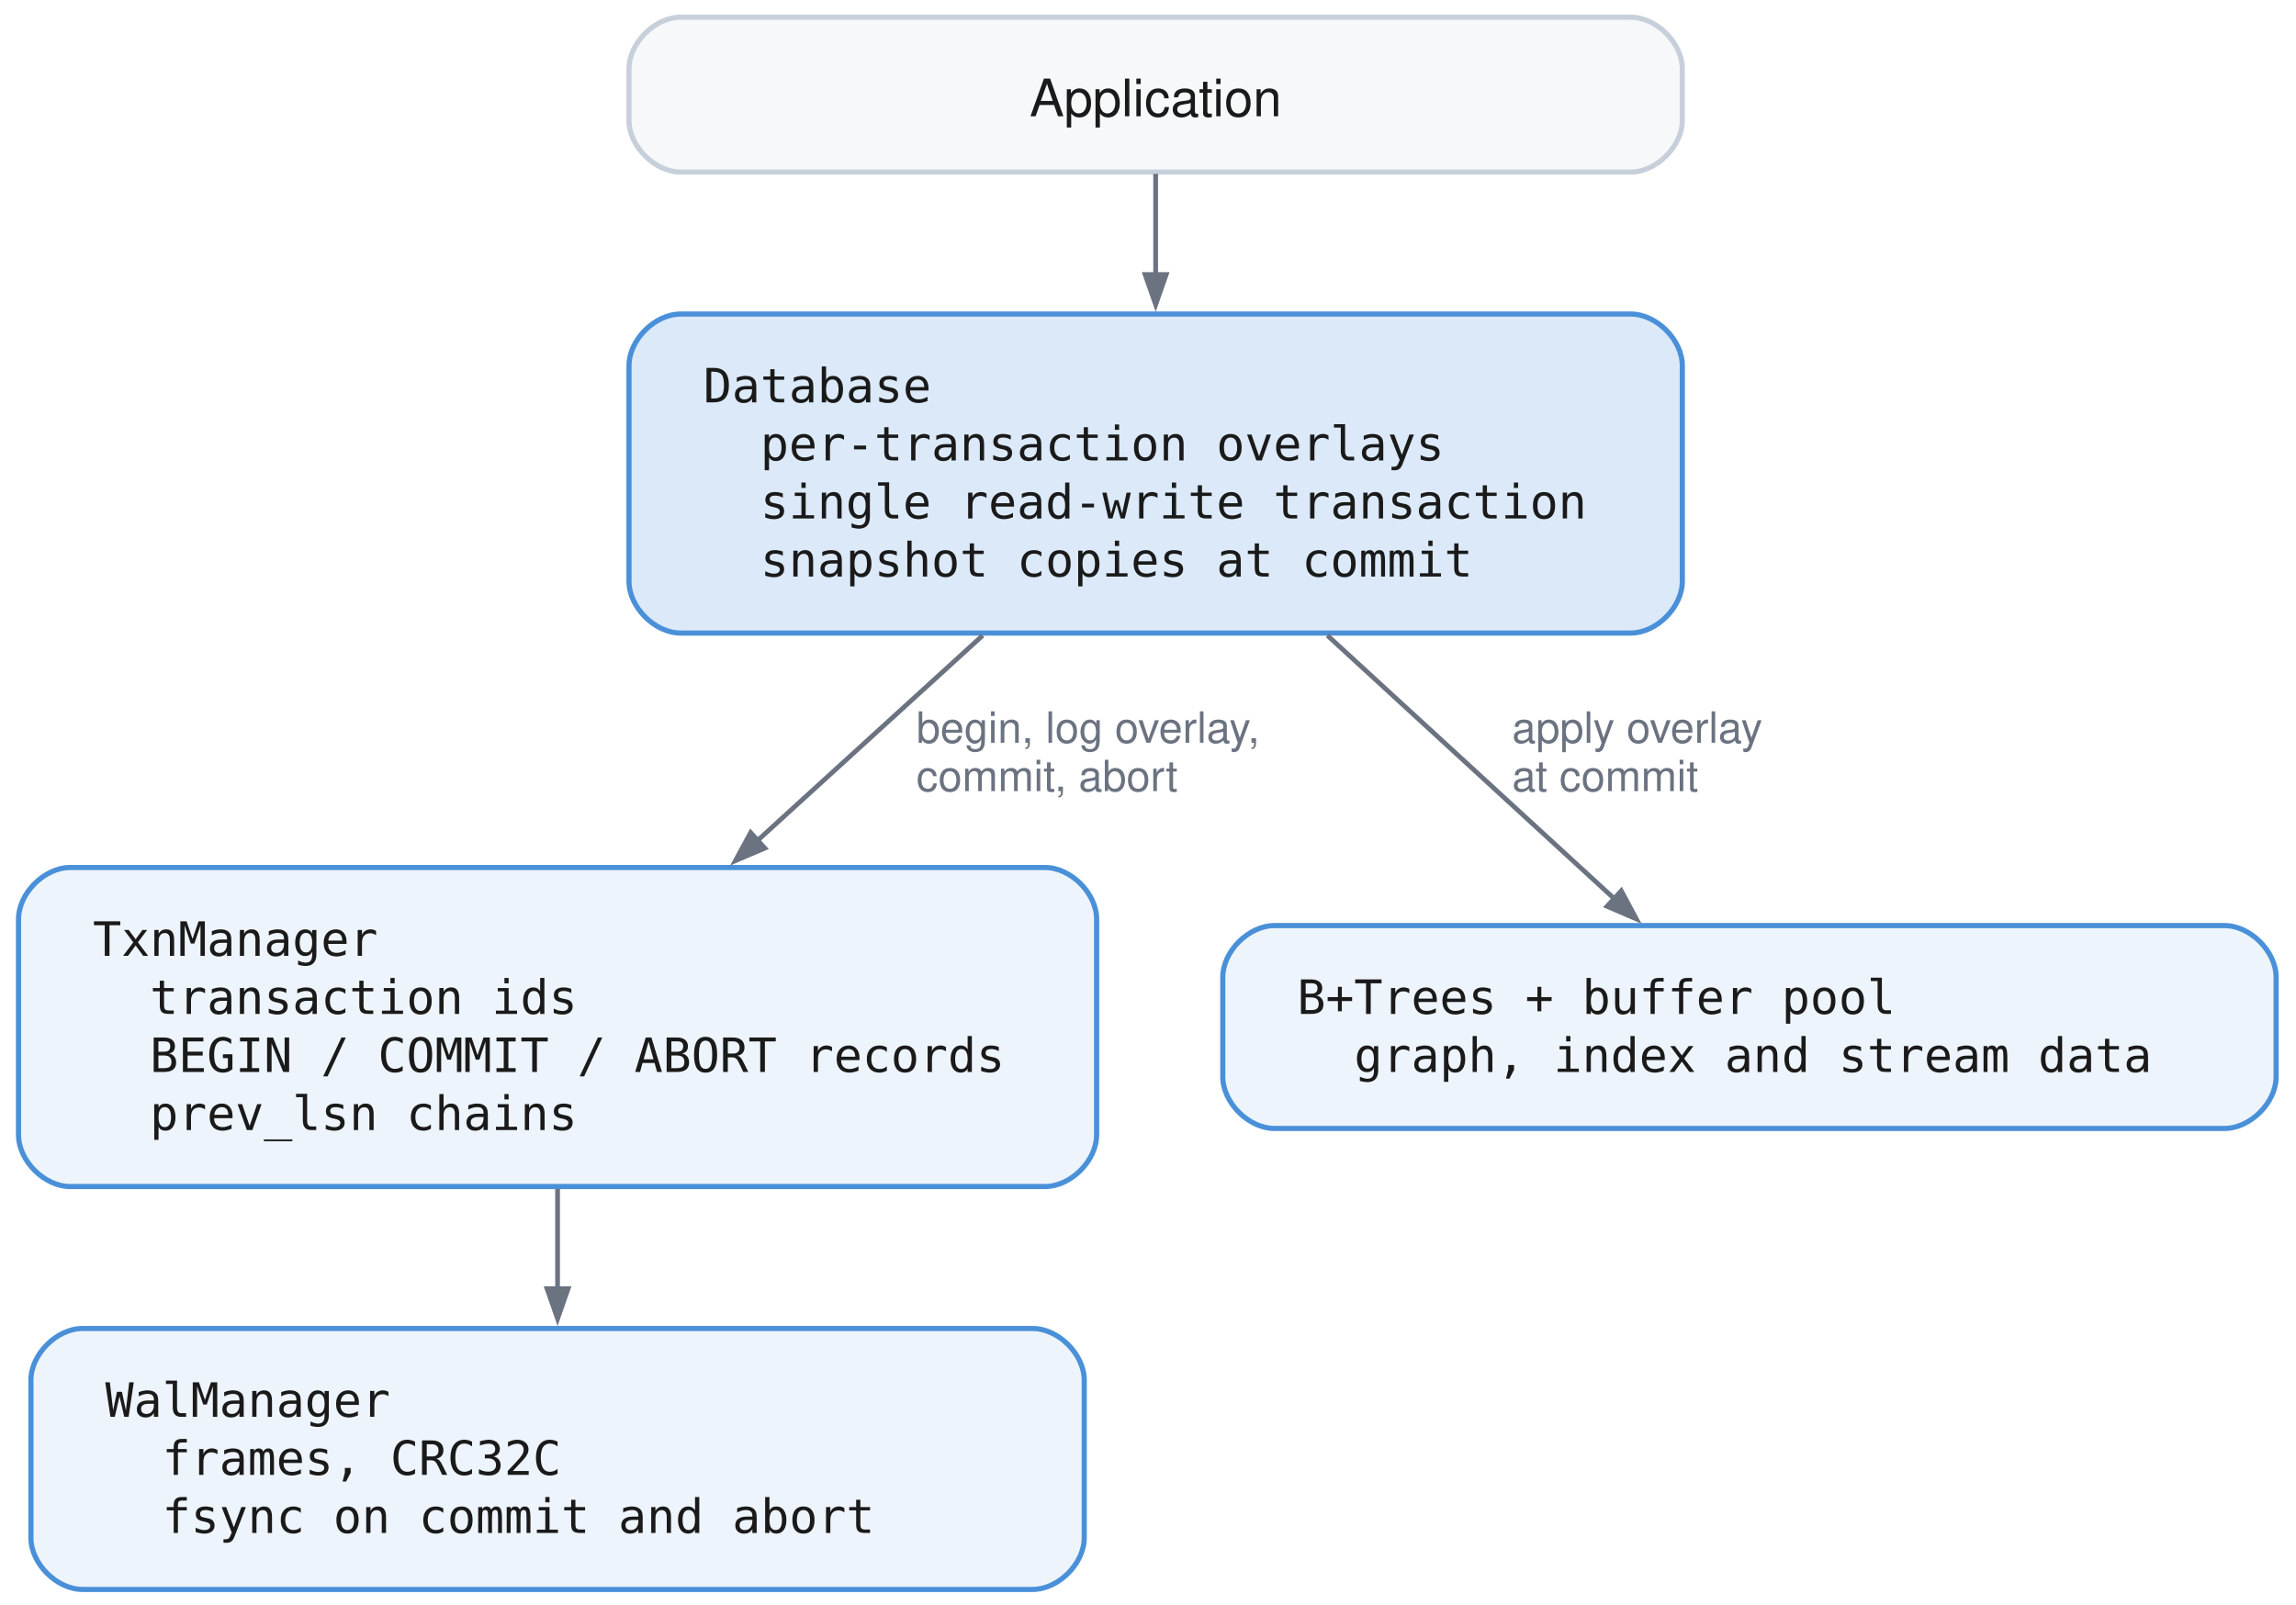
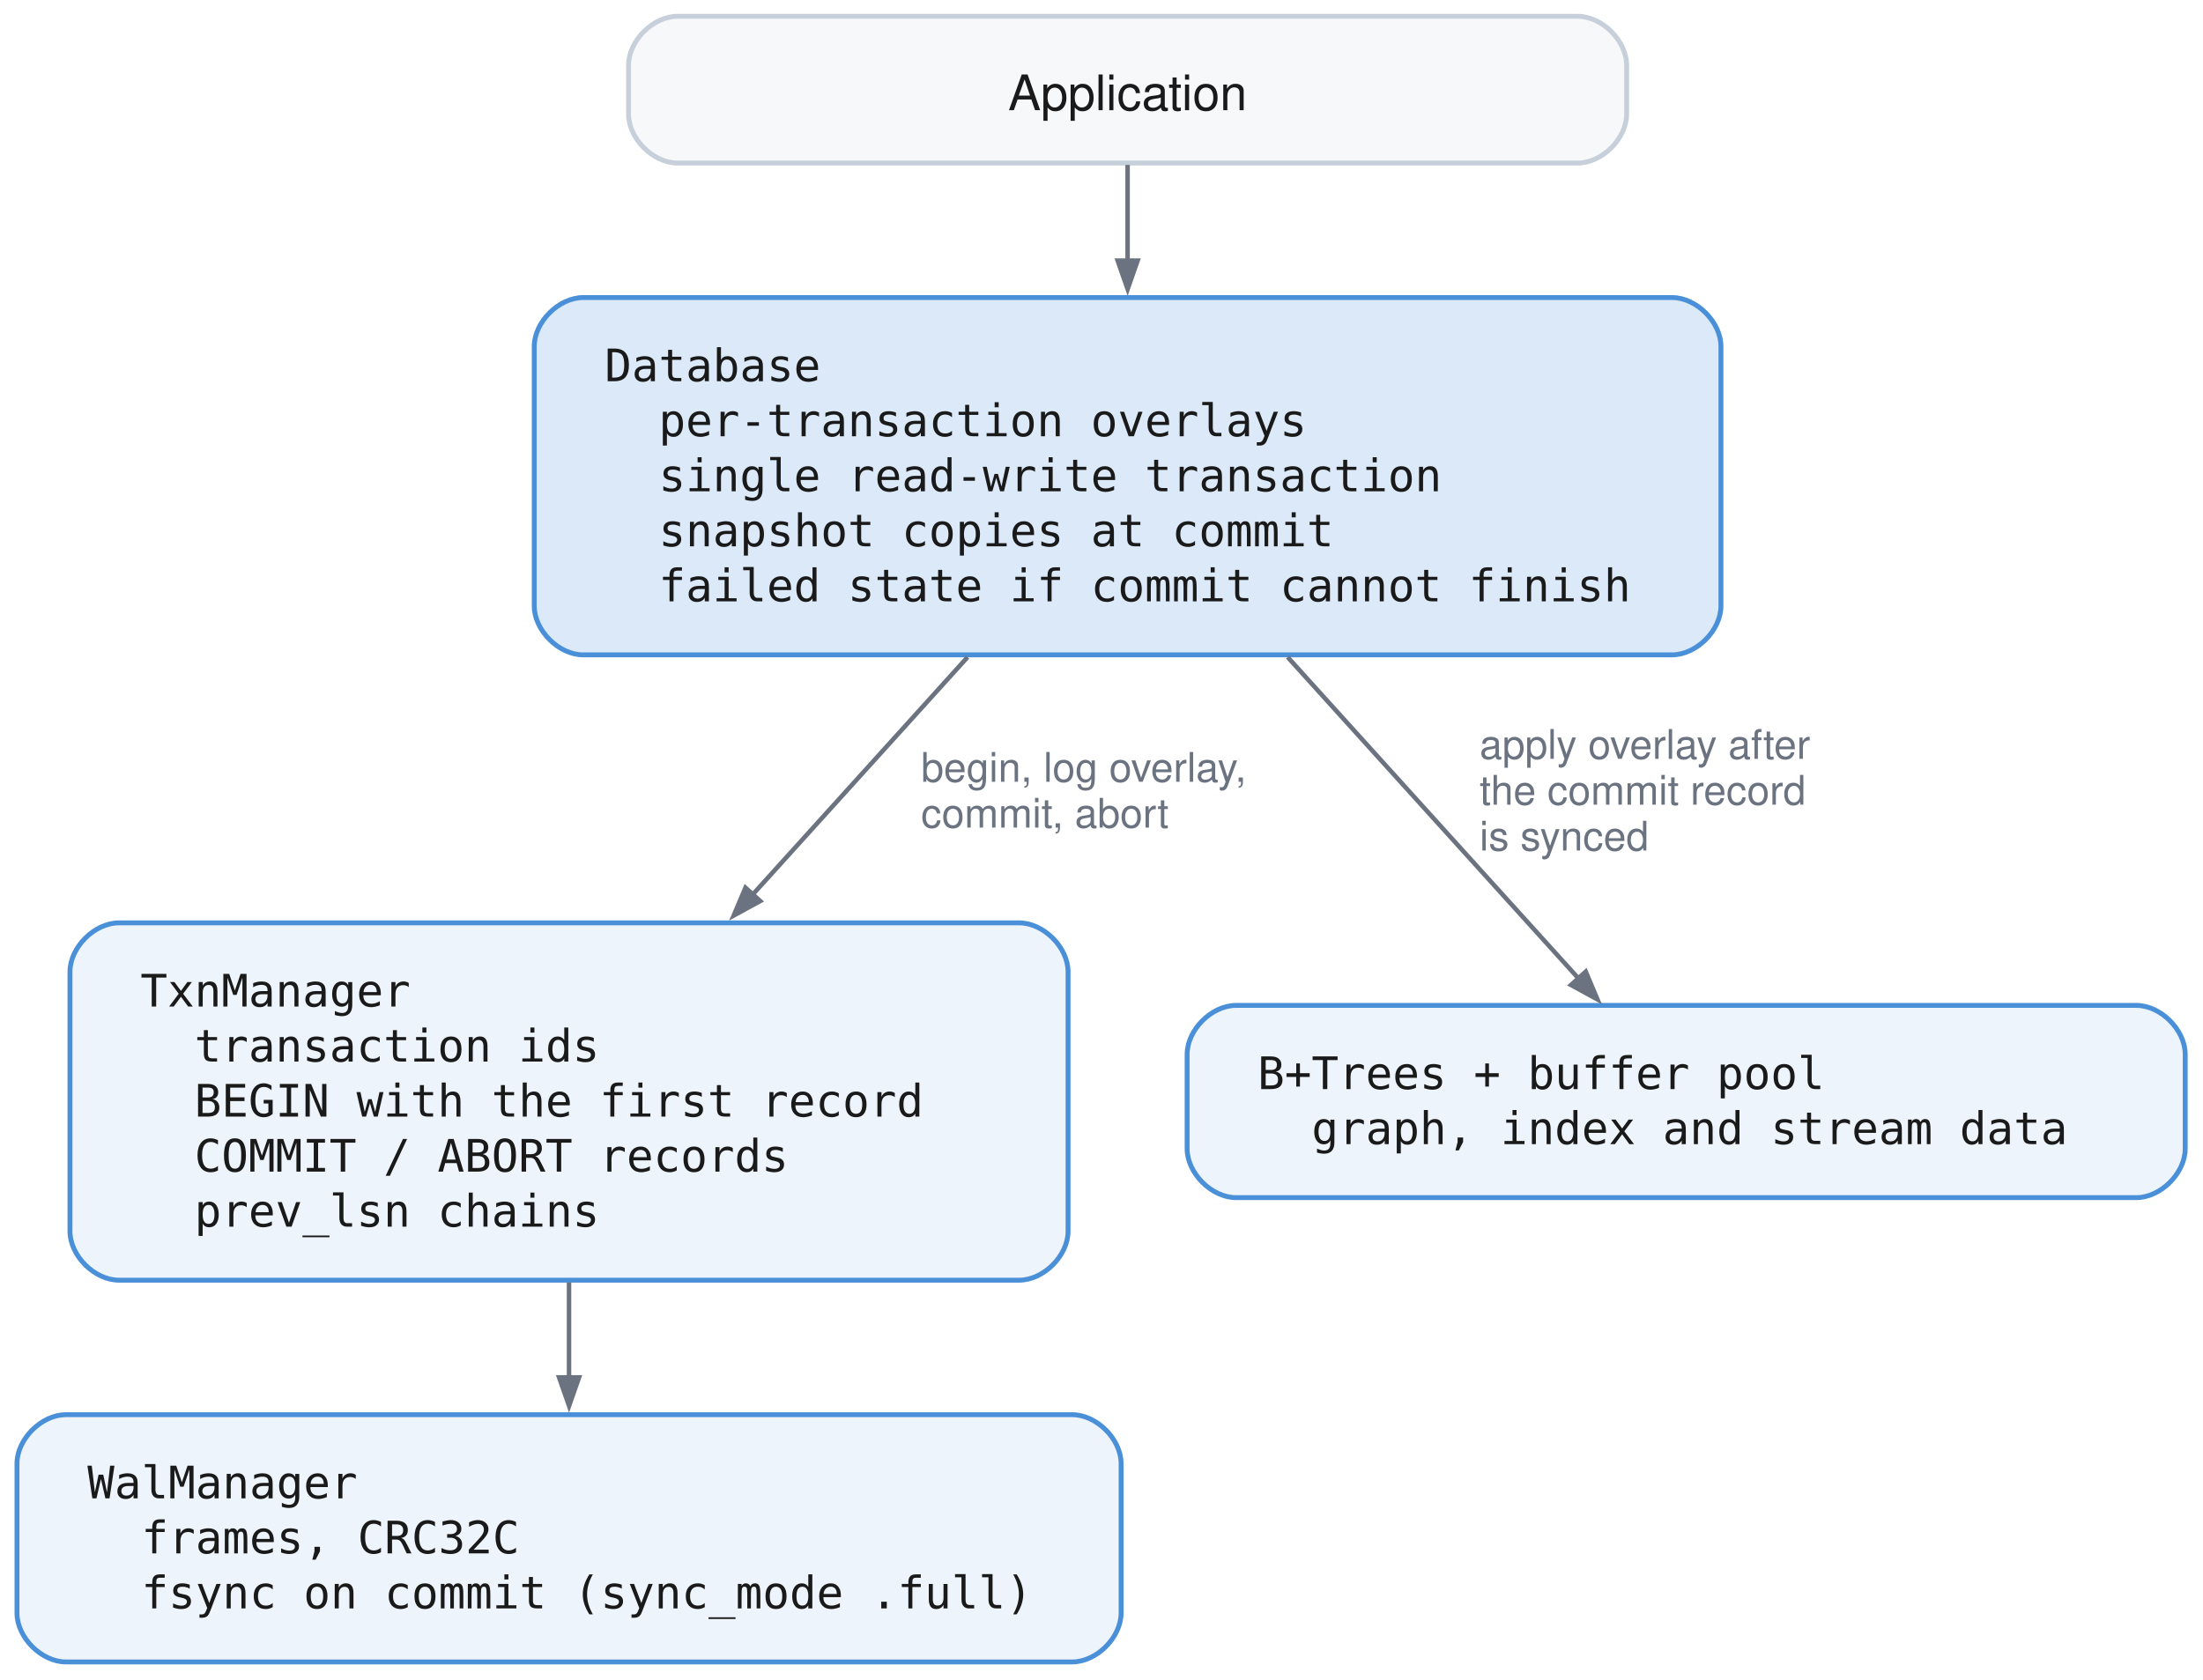
- <svg xmlns="http://www.w3.org/2000/svg" width="711" height="497" viewBox="0.00 0.00 533.00 373.00">
-   <g id="graph0" class="graph" transform="scale(1 1) rotate(0) translate(4 369.48)">
+ <svg xmlns="http://www.w3.org/2000/svg" width="720" height="549" viewBox="0.00 0.00 540.00 412.00">
+   <g id="graph0" class="graph" transform="scale(1 1) rotate(0) translate(4 407.73)">
    <g id="node1" class="node">
-       <path fill="#f6f8fa" stroke="#c7d0da" stroke-width="1.2" d="M374.68,-365.48C374.68,-365.48 153.88,-365.48 153.88,-365.48 147.88,-365.48 141.88,-359.48 141.88,-353.48 141.88,-353.48 141.88,-341.48 141.88,-341.48 141.88,-335.48 147.88,-329.48 153.88,-329.48 153.88,-329.48 374.68,-329.48 374.68,-329.48 380.68,-329.48 386.68,-335.48 386.68,-341.48 386.68,-341.48 386.68,-353.48 386.68,-353.48 386.68,-359.48 380.68,-365.48 374.68,-365.48" />
-       <text xml:space="preserve" text-anchor="middle" x="264.28" y="-342.45" font-family="Helvetica,Arial,sans-serif" font-size="12.00" fill="#1a1a1a">Application</text>
+       <path fill="#f6f8fa" stroke="#c7d0da" stroke-width="1.2" d="M382.8,-403.73C382.8,-403.73 162,-403.73 162,-403.73 156,-403.73 150,-397.73 150,-391.73 150,-391.73 150,-379.73 150,-379.73 150,-373.73 156,-367.73 162,-367.73 162,-367.73 382.8,-367.73 382.8,-367.73 388.8,-367.73 394.8,-373.73 394.8,-379.73 394.8,-379.73 394.8,-391.73 394.8,-391.73 394.8,-397.73 388.8,-403.73 382.8,-403.73" />
+       <text xml:space="preserve" text-anchor="middle" x="272.4" y="-380.7" font-family="Helvetica,Arial,sans-serif" font-size="12.00" fill="#1a1a1a">Application</text>
    </g>
    <g id="node2" class="node">
-       <path fill="#dbe9f8" stroke="#4a90d9" stroke-width="1.2" d="M374.68,-296.48C374.68,-296.48 153.88,-296.48 153.88,-296.48 147.88,-296.48 141.88,-290.48 141.88,-284.48 141.88,-284.48 141.88,-234.32 141.88,-234.32 141.88,-228.32 147.88,-222.32 153.88,-222.32 153.88,-222.32 374.68,-222.32 374.68,-222.32 380.68,-222.32 386.68,-228.32 386.68,-234.32 386.68,-234.32 386.68,-284.48 386.68,-284.48 386.68,-290.48 380.68,-296.48 374.68,-296.48" />
-       <text xml:space="preserve" text-anchor="start" x="159.16" y="-275.95" font-family="Menlo,Consolas,monospace" font-size="11.00" fill="#1a1a1a">Database</text>
-       <text xml:space="preserve" text-anchor="start" x="159.16" y="-262.45" font-family="Menlo,Consolas,monospace" font-size="11.00" fill="#1a1a1a">  per-transaction overlays</text>
-       <text xml:space="preserve" text-anchor="start" x="159.16" y="-248.95" font-family="Menlo,Consolas,monospace" font-size="11.00" fill="#1a1a1a">  single read-write transaction</text>
-       <text xml:space="preserve" text-anchor="start" x="159.16" y="-235.45" font-family="Menlo,Consolas,monospace" font-size="11.00" fill="#1a1a1a">  snapshot copies at commit</text>
+       <path fill="#dbe9f8" stroke="#4a90d9" stroke-width="1.2" d="M405.93,-334.73C405.93,-334.73 138.88,-334.73 138.88,-334.73 132.88,-334.73 126.87,-328.73 126.87,-322.73 126.87,-322.73 126.87,-259.07 126.87,-259.07 126.87,-253.07 132.87,-247.07 138.87,-247.07 138.87,-247.07 405.93,-247.07 405.93,-247.07 411.93,-247.07 417.93,-253.07 417.93,-259.07 417.93,-259.07 417.93,-322.73 417.93,-322.73 417.93,-328.73 411.93,-334.73 405.93,-334.73" />
+       <text xml:space="preserve" text-anchor="start" x="144.15" y="-314.2" font-family="Menlo,Consolas,monospace" font-size="11.00" fill="#1a1a1a">Database</text>
+       <text xml:space="preserve" text-anchor="start" x="144.15" y="-300.7" font-family="Menlo,Consolas,monospace" font-size="11.00" fill="#1a1a1a">  per-transaction overlays</text>
+       <text xml:space="preserve" text-anchor="start" x="144.15" y="-287.2" font-family="Menlo,Consolas,monospace" font-size="11.00" fill="#1a1a1a">  single read-write transaction</text>
+       <text xml:space="preserve" text-anchor="start" x="144.15" y="-273.7" font-family="Menlo,Consolas,monospace" font-size="11.00" fill="#1a1a1a">  snapshot copies at commit</text>
+       <text xml:space="preserve" text-anchor="start" x="144.15" y="-260.2" font-family="Menlo,Consolas,monospace" font-size="11.00" fill="#1a1a1a">  failed state if commit cannot finish</text>
    </g>
    <g id="edge1" class="edge">
-       <path fill="none" stroke="#6b7280" stroke-width="1.1" d="M264.28,-329.06C264.28,-322.13 264.28,-313.81 264.28,-305.4" />
-       <polygon fill="#6b7280" stroke="#6b7280" stroke-width="1.1" points="266.73,-305.66 264.28,-298.66 261.83,-305.66 266.73,-305.66" />
+       <path fill="none" stroke="#6b7280" stroke-width="1.1" d="M272.4,-367.27C272.4,-360.42 272.4,-352.16 272.4,-343.66" />
+       <polygon fill="#6b7280" stroke="#6b7280" stroke-width="1.1" points="274.86,-343.79 272.41,-336.79 269.96,-343.79 274.86,-343.79" />
    </g>
    <g id="node3" class="node">
-       <path fill="#eef4fb" stroke="#4a90d9" stroke-width="1.2" d="M238.56,-167.82C238.56,-167.82 12,-167.82 12,-167.82 6,-167.82 0,-161.82 0,-155.82 0,-155.82 0,-105.66 0,-105.66 0,-99.66 6,-93.66 12,-93.66 12,-93.66 238.56,-93.66 238.56,-93.66 244.56,-93.66 250.56,-99.66 250.56,-105.66 250.56,-105.66 250.56,-155.82 250.56,-155.82 250.56,-161.82 244.56,-167.82 238.56,-167.82" />
-       <text xml:space="preserve" text-anchor="start" x="17.28" y="-147.29" font-family="Menlo,Consolas,monospace" font-size="11.00" fill="#1a1a1a">TxnManager</text>
-       <text xml:space="preserve" text-anchor="start" x="17.28" y="-133.79" font-family="Menlo,Consolas,monospace" font-size="11.00" fill="#1a1a1a">  transaction ids</text>
-       <text xml:space="preserve" text-anchor="start" x="17.28" y="-120.29" font-family="Menlo,Consolas,monospace" font-size="11.00" fill="#1a1a1a">  BEGIN / COMMIT / ABORT records</text>
-       <text xml:space="preserve" text-anchor="start" x="17.28" y="-106.79" font-family="Menlo,Consolas,monospace" font-size="11.00" fill="#1a1a1a">  prev_lsn chains</text>
+       <path fill="#eef4fb" stroke="#4a90d9" stroke-width="1.2" d="M245.8,-181.32C245.8,-181.32 25.01,-181.32 25.01,-181.32 19,-181.32 13,-175.32 13,-169.32 13,-169.32 13,-105.66 13,-105.66 13,-99.66 19,-93.66 25,-93.66 25,-93.66 245.8,-93.66 245.8,-93.66 251.8,-93.66 257.8,-99.66 257.8,-105.66 257.8,-105.66 257.8,-169.32 257.8,-169.32 257.8,-175.32 251.8,-181.32 245.8,-181.32" />
+       <text xml:space="preserve" text-anchor="start" x="30.28" y="-160.79" font-family="Menlo,Consolas,monospace" font-size="11.00" fill="#1a1a1a">TxnManager</text>
+       <text xml:space="preserve" text-anchor="start" x="30.28" y="-147.29" font-family="Menlo,Consolas,monospace" font-size="11.00" fill="#1a1a1a">  transaction ids</text>
+       <text xml:space="preserve" text-anchor="start" x="30.28" y="-133.79" font-family="Menlo,Consolas,monospace" font-size="11.00" fill="#1a1a1a">  BEGIN with the first record</text>
+       <text xml:space="preserve" text-anchor="start" x="30.28" y="-120.29" font-family="Menlo,Consolas,monospace" font-size="11.00" fill="#1a1a1a">  COMMIT / ABORT records</text>
+       <text xml:space="preserve" text-anchor="start" x="30.28" y="-106.79" font-family="Menlo,Consolas,monospace" font-size="11.00" fill="#1a1a1a">  prev_lsn chains</text>
    </g>
    <g id="edge2" class="edge">
-       <path fill="none" stroke="#6b7280" stroke-width="1.1" d="M224.08,-221.76C207.65,-206.8 188.56,-189.4 171.55,-173.91" />
-       <polygon fill="#6b7280" stroke="#6b7280" stroke-width="1.1" points="173.45,-172.32 166.62,-169.41 170.15,-175.94 173.45,-172.32" />
-       <text xml:space="preserve" text-anchor="start" x="203.1" y="-196.82" font-family="Helvetica,Arial,sans-serif" font-size="10.00" fill="#6b7280">  begin, log overlay,</text>
-       <text xml:space="preserve" text-anchor="start" x="203.1" y="-185.57" font-family="Helvetica,Arial,sans-serif" font-size="10.00" fill="#6b7280">  commit, abort</text>
+       <path fill="none" stroke="#6b7280" stroke-width="1.1" d="M233.15,-246.51C216.67,-228.3 197.4,-207.01 180.36,-188.17" />
+       <polygon fill="#6b7280" stroke="#6b7280" stroke-width="1.1" points="182.3,-186.67 175.79,-183.12 178.67,-189.95 182.3,-186.67" />
+       <text xml:space="preserve" text-anchor="start" x="216.18" y="-215.94" font-family="Helvetica,Arial,sans-serif" font-size="10.00" fill="#6b7280">  begin, log overlay,</text>
+       <text xml:space="preserve" text-anchor="start" x="216.18" y="-204.69" font-family="Helvetica,Arial,sans-serif" font-size="10.00" fill="#6b7280">  commit, abort</text>
    </g>
    <g id="node5" class="node">
-       <path fill="#eef4fb" stroke="#4a90d9" stroke-width="1.2" d="M512.68,-154.32C512.68,-154.32 291.88,-154.32 291.88,-154.32 285.88,-154.32 279.88,-148.32 279.88,-142.32 279.88,-142.32 279.88,-119.16 279.88,-119.16 279.88,-113.16 285.88,-107.16 291.88,-107.16 291.88,-107.16 512.68,-107.16 512.68,-107.16 518.68,-107.16 524.68,-113.16 524.68,-119.16 524.68,-119.16 524.68,-142.32 524.68,-142.32 524.68,-148.32 518.68,-154.32 512.68,-154.32" />
-       <text xml:space="preserve" text-anchor="start" x="297.16" y="-133.79" font-family="Menlo,Consolas,monospace" font-size="11.00" fill="#1a1a1a">B+Trees + buffer pool</text>
-       <text xml:space="preserve" text-anchor="start" x="297.16" y="-120.29" font-family="Menlo,Consolas,monospace" font-size="11.00" fill="#1a1a1a">  graph, index and stream data</text>
+       <path fill="#eef4fb" stroke="#4a90d9" stroke-width="1.2" d="M519.8,-161.07C519.8,-161.07 299,-161.07 299,-161.07 293,-161.07 287,-155.07 287,-149.07 287,-149.07 287,-125.91 287,-125.91 287,-119.91 293,-113.91 299,-113.91 299,-113.91 519.8,-113.91 519.8,-113.91 525.8,-113.91 531.8,-119.91 531.8,-125.91 531.8,-125.91 531.8,-149.07 531.8,-149.07 531.8,-155.07 525.8,-161.07 519.8,-161.07" />
+       <text xml:space="preserve" text-anchor="start" x="304.28" y="-140.54" font-family="Menlo,Consolas,monospace" font-size="11.00" fill="#1a1a1a">B+Trees + buffer pool</text>
+       <text xml:space="preserve" text-anchor="start" x="304.28" y="-127.04" font-family="Menlo,Consolas,monospace" font-size="11.00" fill="#1a1a1a">  graph, index and stream data</text>
    </g>
    <g id="edge4" class="edge">
-       <path fill="none" stroke="#6b7280" stroke-width="1.1" d="M304.2,-221.76C325.46,-202.25 351.23,-178.6 371.02,-160.43" />
-       <polygon fill="#6b7280" stroke="#6b7280" stroke-width="1.1" points="372.49,-162.41 375.99,-155.87 369.18,-158.8 372.49,-162.41" />
-       <text xml:space="preserve" text-anchor="start" x="341.54" y="-196.82" font-family="Helvetica,Arial,sans-serif" font-size="10.00" fill="#6b7280">  apply overlay</text>
-       <text xml:space="preserve" text-anchor="start" x="341.54" y="-185.57" font-family="Helvetica,Arial,sans-serif" font-size="10.00" fill="#6b7280">  at commit</text>
+       <path fill="none" stroke="#6b7280" stroke-width="1.1" d="M311.66,-246.51C334.55,-221.22 362.79,-190 383.03,-167.64" />
+       <polygon fill="#6b7280" stroke="#6b7280" stroke-width="1.1" points="384.77,-169.36 387.65,-162.53 381.14,-166.08 384.77,-169.36" />
+       <text xml:space="preserve" text-anchor="start" x="353.18" y="-221.57" font-family="Helvetica,Arial,sans-serif" font-size="10.00" fill="#6b7280">  apply overlay after</text>
+       <text xml:space="preserve" text-anchor="start" x="353.18" y="-210.32" font-family="Helvetica,Arial,sans-serif" font-size="10.00" fill="#6b7280">  the commit record</text>
+       <text xml:space="preserve" text-anchor="start" x="353.18" y="-199.07" font-family="Helvetica,Arial,sans-serif" font-size="10.00" fill="#6b7280">  is synced</text>
    </g>
    <g id="node4" class="node">
-       <path fill="#eef4fb" stroke="#4a90d9" stroke-width="1.2" d="M235.68,-60.66C235.68,-60.66 14.88,-60.66 14.88,-60.66 8.88,-60.66 2.88,-54.66 2.88,-48.66 2.88,-48.66 2.88,-12 2.88,-12 2.88,-6 8.88,0 14.88,0 14.88,0 235.68,0 235.68,0 241.68,0 247.68,-6 247.68,-12 247.68,-12 247.68,-48.66 247.68,-48.66 247.68,-54.66 241.68,-60.66 235.68,-60.66" />
-       <text xml:space="preserve" text-anchor="start" x="20.16" y="-40.13" font-family="Menlo,Consolas,monospace" font-size="11.00" fill="#1a1a1a">WalManager</text>
-       <text xml:space="preserve" text-anchor="start" x="20.16" y="-26.63" font-family="Menlo,Consolas,monospace" font-size="11.00" fill="#1a1a1a">  frames, CRC32C</text>
-       <text xml:space="preserve" text-anchor="start" x="20.16" y="-13.13" font-family="Menlo,Consolas,monospace" font-size="11.00" fill="#1a1a1a">  fsync on commit and abort</text>
+       <path fill="#eef4fb" stroke="#4a90d9" stroke-width="1.2" d="M258.81,-60.66C258.81,-60.66 12,-60.66 12,-60.66 6,-60.66 0,-54.66 0,-48.66 0,-48.66 0,-12 0,-12 0,-6 6,0 12,0 12,0 258.81,0 258.81,0 264.81,0 270.81,-6 270.81,-12 270.81,-12 270.81,-48.66 270.81,-48.66 270.81,-54.66 264.81,-60.66 258.81,-60.66" />
+       <text xml:space="preserve" text-anchor="start" x="17.28" y="-40.13" font-family="Menlo,Consolas,monospace" font-size="11.00" fill="#1a1a1a">WalManager</text>
+       <text xml:space="preserve" text-anchor="start" x="17.28" y="-26.63" font-family="Menlo,Consolas,monospace" font-size="11.00" fill="#1a1a1a">  frames, CRC32C</text>
+       <text xml:space="preserve" text-anchor="start" x="17.28" y="-13.13" font-family="Menlo,Consolas,monospace" font-size="11.00" fill="#1a1a1a">  fsync on commit (sync_mode .full)</text>
    </g>
    <g id="edge3" class="edge">
-       <path fill="none" stroke="#6b7280" stroke-width="1.1" d="M125.28,-93.1C125.28,-85.39 125.28,-77.24 125.28,-69.49" />
-       <polygon fill="#6b7280" stroke="#6b7280" stroke-width="1.1" points="127.73,-69.92 125.28,-62.92 122.83,-69.92 127.73,-69.92" />
+       <path fill="none" stroke="#6b7280" stroke-width="1.1" d="M135.4,-93.11C135.4,-85.38 135.4,-77.38 135.4,-69.81" />
+       <polygon fill="#6b7280" stroke="#6b7280" stroke-width="1.1" points="137.86,-69.81 135.41,-62.81 132.96,-69.81 137.86,-69.81" />
    </g>
  </g>
</svg>
